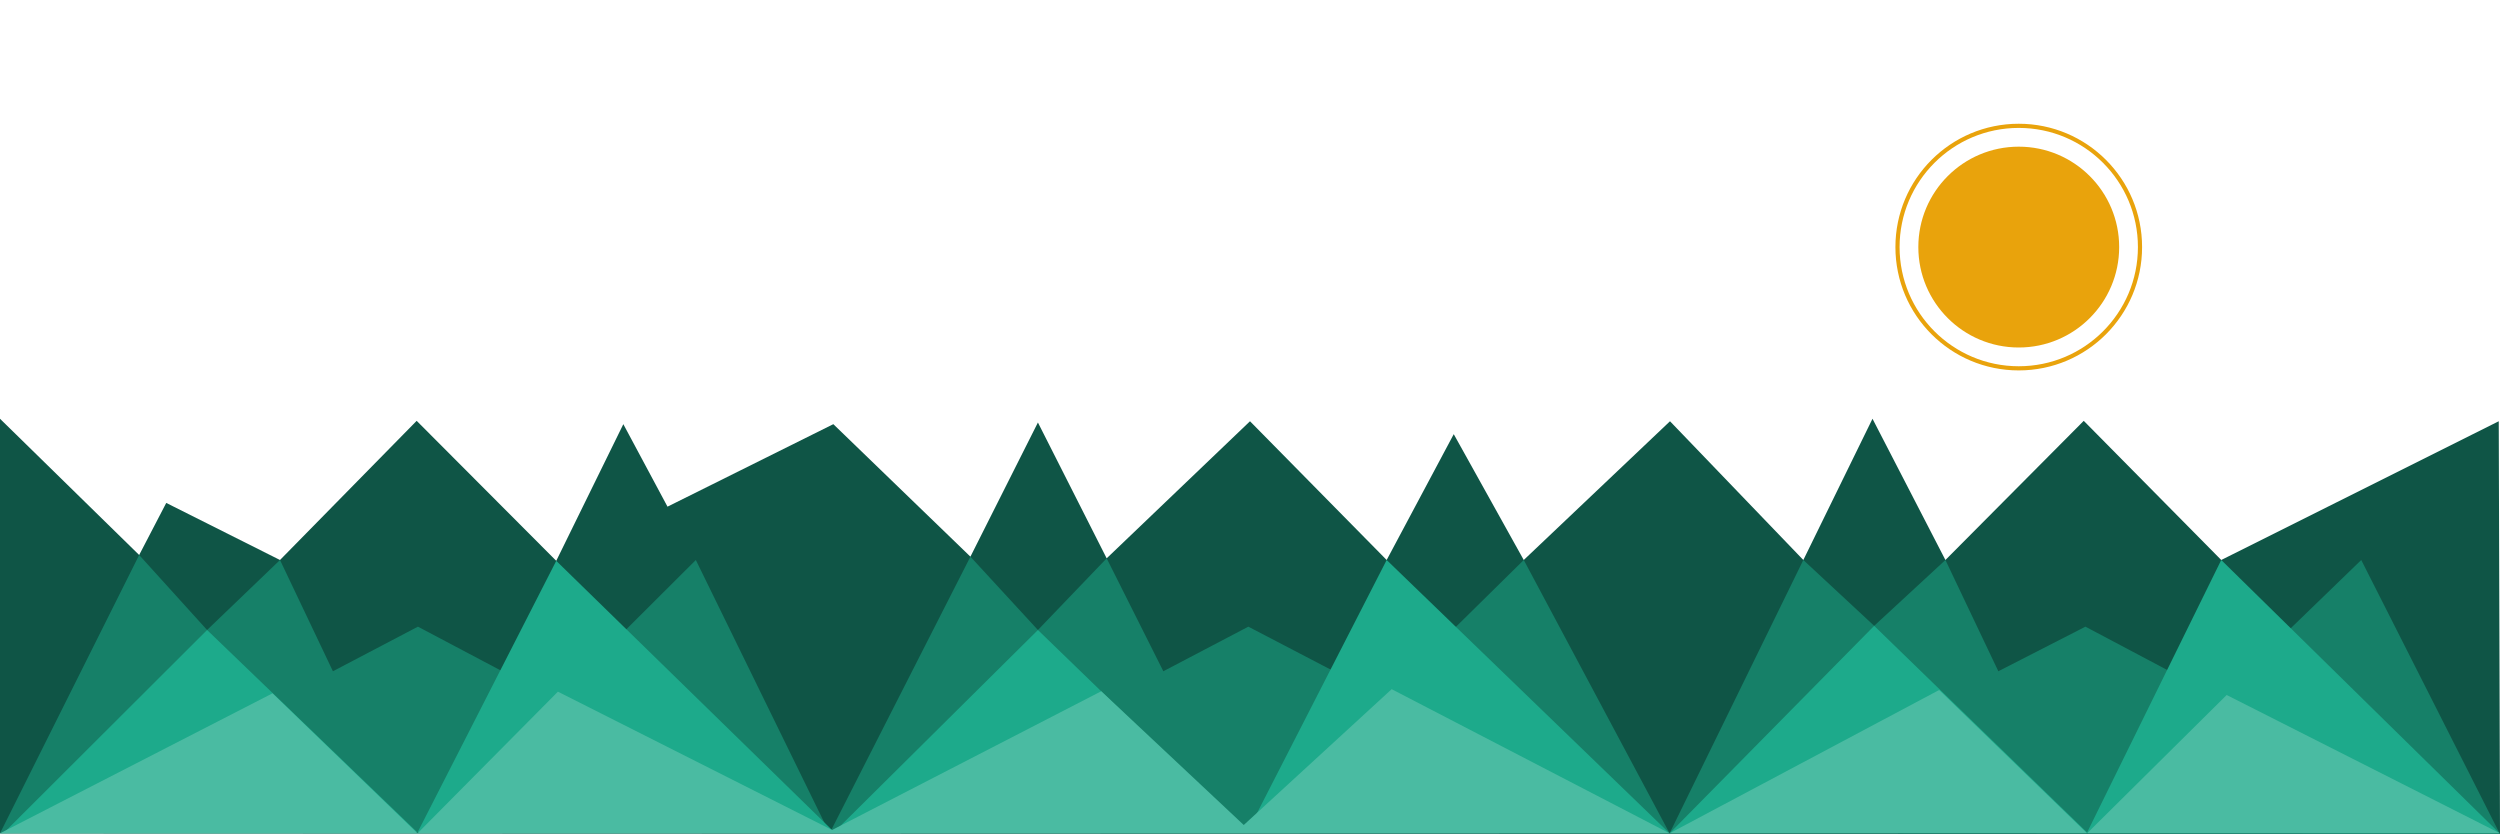
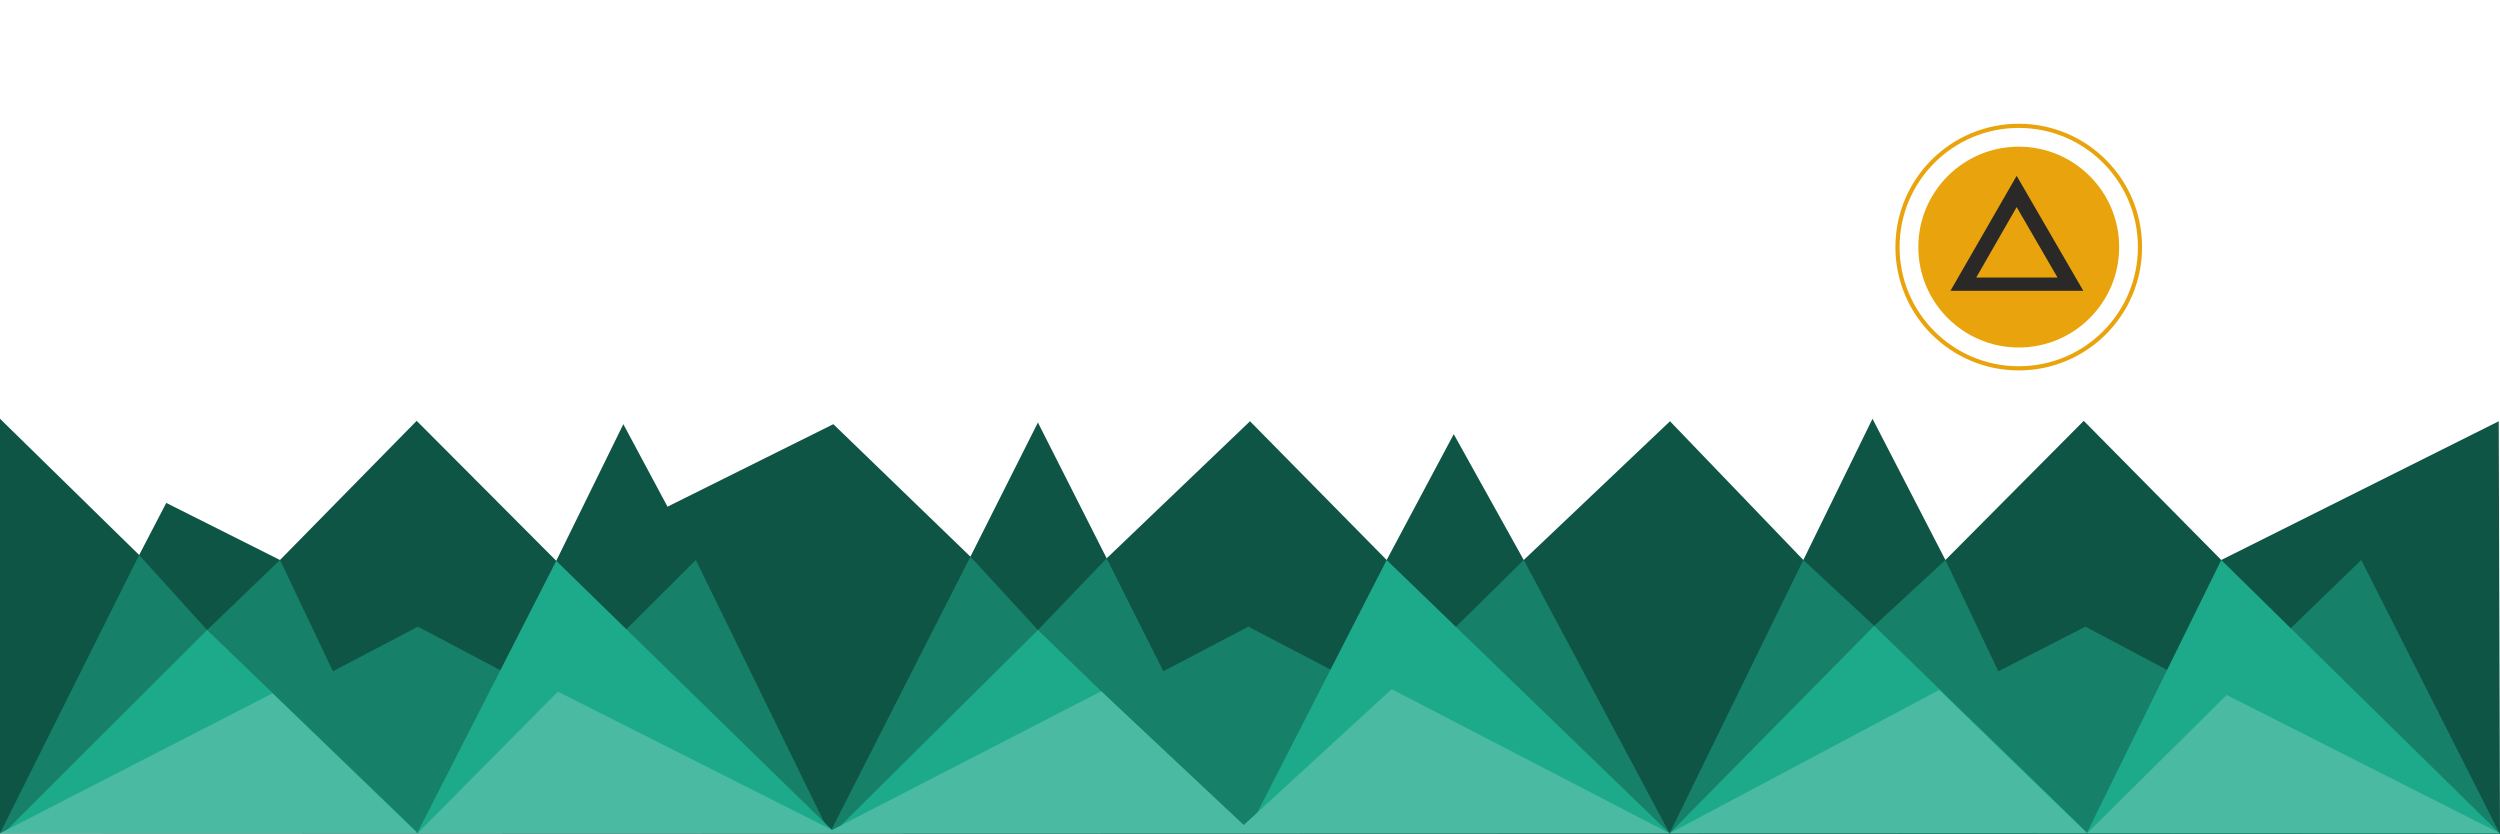
- <svg xmlns="http://www.w3.org/2000/svg" version="1.1" id="header-space" x="0px" y="0px" viewBox="0 0 600 200" enable-background="new 0 0 600 200" xml:space="preserve">
+ <svg xmlns="http://www.w3.org/2000/svg" xmlns:xlink="http://www.w3.org/1999/xlink" version="1.1" id="header-space" x="0px" y="0px" viewBox="0 0 600 200" enable-background="new 0 0 600 200" xml:space="preserve">
  <polygon id="XMLID_683_" fill="#0F5546" points="0,200 0,100.5 33.4,133.2 39.9,120.7 67.2,134.4 100,101 133.5,134.6 149.6,101.8   160.2,121.6 200,101.8 232.9,133.6 249.1,101.4 265.6,134 300,101.1 332.8,134.4 348.9,104.2 365.7,134.4 400.8,101.1 432.8,134.4   449.4,100.5 466.9,134.4 500.1,101 533.1,134.4 599.7,101.1 600,200.2 " />
  <polygon id="XMLID_682_" fill="#168068" points="0,200 33.4,133.2 49.7,151.2 67.2,134.4 79.9,161.1 100.3,150.4 133.4,167.9   167,134.4 199.1,200 232.9,133.6 249.1,151.2 265.6,134 279.2,161.1 299.6,150.4 332.2,167.4 365.7,134.4 400.7,200 432.8,134.4   449.8,150.2 466.9,134.4 479.6,161.1 500.5,150.4 532.6,167.4 566.7,134.4 599.9,200 " />
-   <circle id="XMLID_681_" fill="#E9A30C" cx="484.5" cy="59.3" r="24.1" />
-   <circle id="XMLID_680_" fill="none" stroke="#E9A30C" stroke-miterlimit="10" cx="484.5" cy="59.3" r="29.1" />
  <polygon id="XMLID_678_" fill="#1DAA8B" points="1.1,199.7 49.7,151.2 100.2,199.8 133.5,134.6 200.2,199.7 249.1,151.2   299.3,199.8 332.8,134.4 400.7,200 449.8,150.2 500.9,199.8 500.9,199.8 533.1,134.4 599.9,200 " />
  <polygon id="XMLID_677_" fill="#4ABBA2" points="0,200 65.4,166.4 100.2,200 133.9,166 199.7,199.2 264.3,165.9 298.5,198   334,165.4 400.7,200 465.4,165.6 500.9,200 534.4,166.8 600,200 " />
-   <g id="XMLID_659_" opacity="0">
-     <polygon id="XMLID_676_" fill="#43CE8B" points="269.1,53.2 277.9,38 286.7,53.2  " />
-     <polygon id="XMLID_675_" fill="#43CE8B" points="377.2,63.3 403.8,49.3 402.6,79.3  " />
-     <polygon id="XMLID_674_" fill="#43CE8B" points="189.3,74.2 191.1,51.4 210,64.4  " />
-     <polygon id="XMLID_673_" fill="#43CE8B" points="142.1,48.5 144,25.7 162.8,38.7  " />
-     <polygon id="XMLID_672_" fill="#43CE8B" points="87.5,75.3 89.3,52.4 108.2,65.4  " />
-     <polygon id="XMLID_671_" fill="#43CE8B" points="99,35.6 110.7,30 109.7,42.9  " />
-     <polygon id="XMLID_670_" fill="#43CE8B" points="287.6,63.5 299.3,57.8 298.3,70.7  " />
-     <polygon id="XMLID_669_" fill="#43CE8B" points="354,31.3 365.7,25.7 364.8,38.6  " />
-     <polygon id="XMLID_668_" fill="#43CE8B" points="259.7,77.4 271.4,71.8 270.5,84.7  " />
-     <polygon id="XMLID_667_" fill="#43CE8B" points="254.4,63.5 266,57.8 265.1,70.7  " />
-     <polygon id="XMLID_666_" fill="#43CE8B" points="120.4,46.3 132.1,40.7 131.2,53.6  " />
-     <polygon id="XMLID_665_" fill="#43CE8B" points="557.6,29.2 569.3,23.5 568.4,36.5  " />
-     <polygon id="XMLID_664_" fill="#43CE8B" points="587.6,63.5 599.3,57.8 598.4,70.7  " />
-     <polygon id="XMLID_663_" fill="#43CE8B" points="54,63.5 65.6,57.8 64.7,70.7  " />
-     <polygon id="XMLID_662_" fill="#43CE8B" points="465.1,46.2 491.6,32.2 490.5,62.2  " />
-     <polygon id="XMLID_661_" fill="#43CE8B" points="513,53.9 531.6,30.3 542.7,58.2  " />
-     <polygon id="XMLID_660_" fill="#43CE8B" points="544.4,63.3 570.9,49.3 569.8,79.3  " />
-   </g>
+   <a id="sun" xlink:href="#backtop">
+     <circle id="sunin" fill="#E9A30C" cx="484.5" cy="59.3" r="24.1" />
+     <circle id="sunout" fill="none" stroke="#E9A30C" stroke-miterlimit="10" cx="484.5" cy="59.3" r="29.1" />
+     <path id="suntop" fill="#2B2928" d="M484,42.2l-15.9,27.6h31.9L484,42.2z M484,49.7l9.8,16.9h-19.5L484,49.7z" />
+   </a>
</svg>
